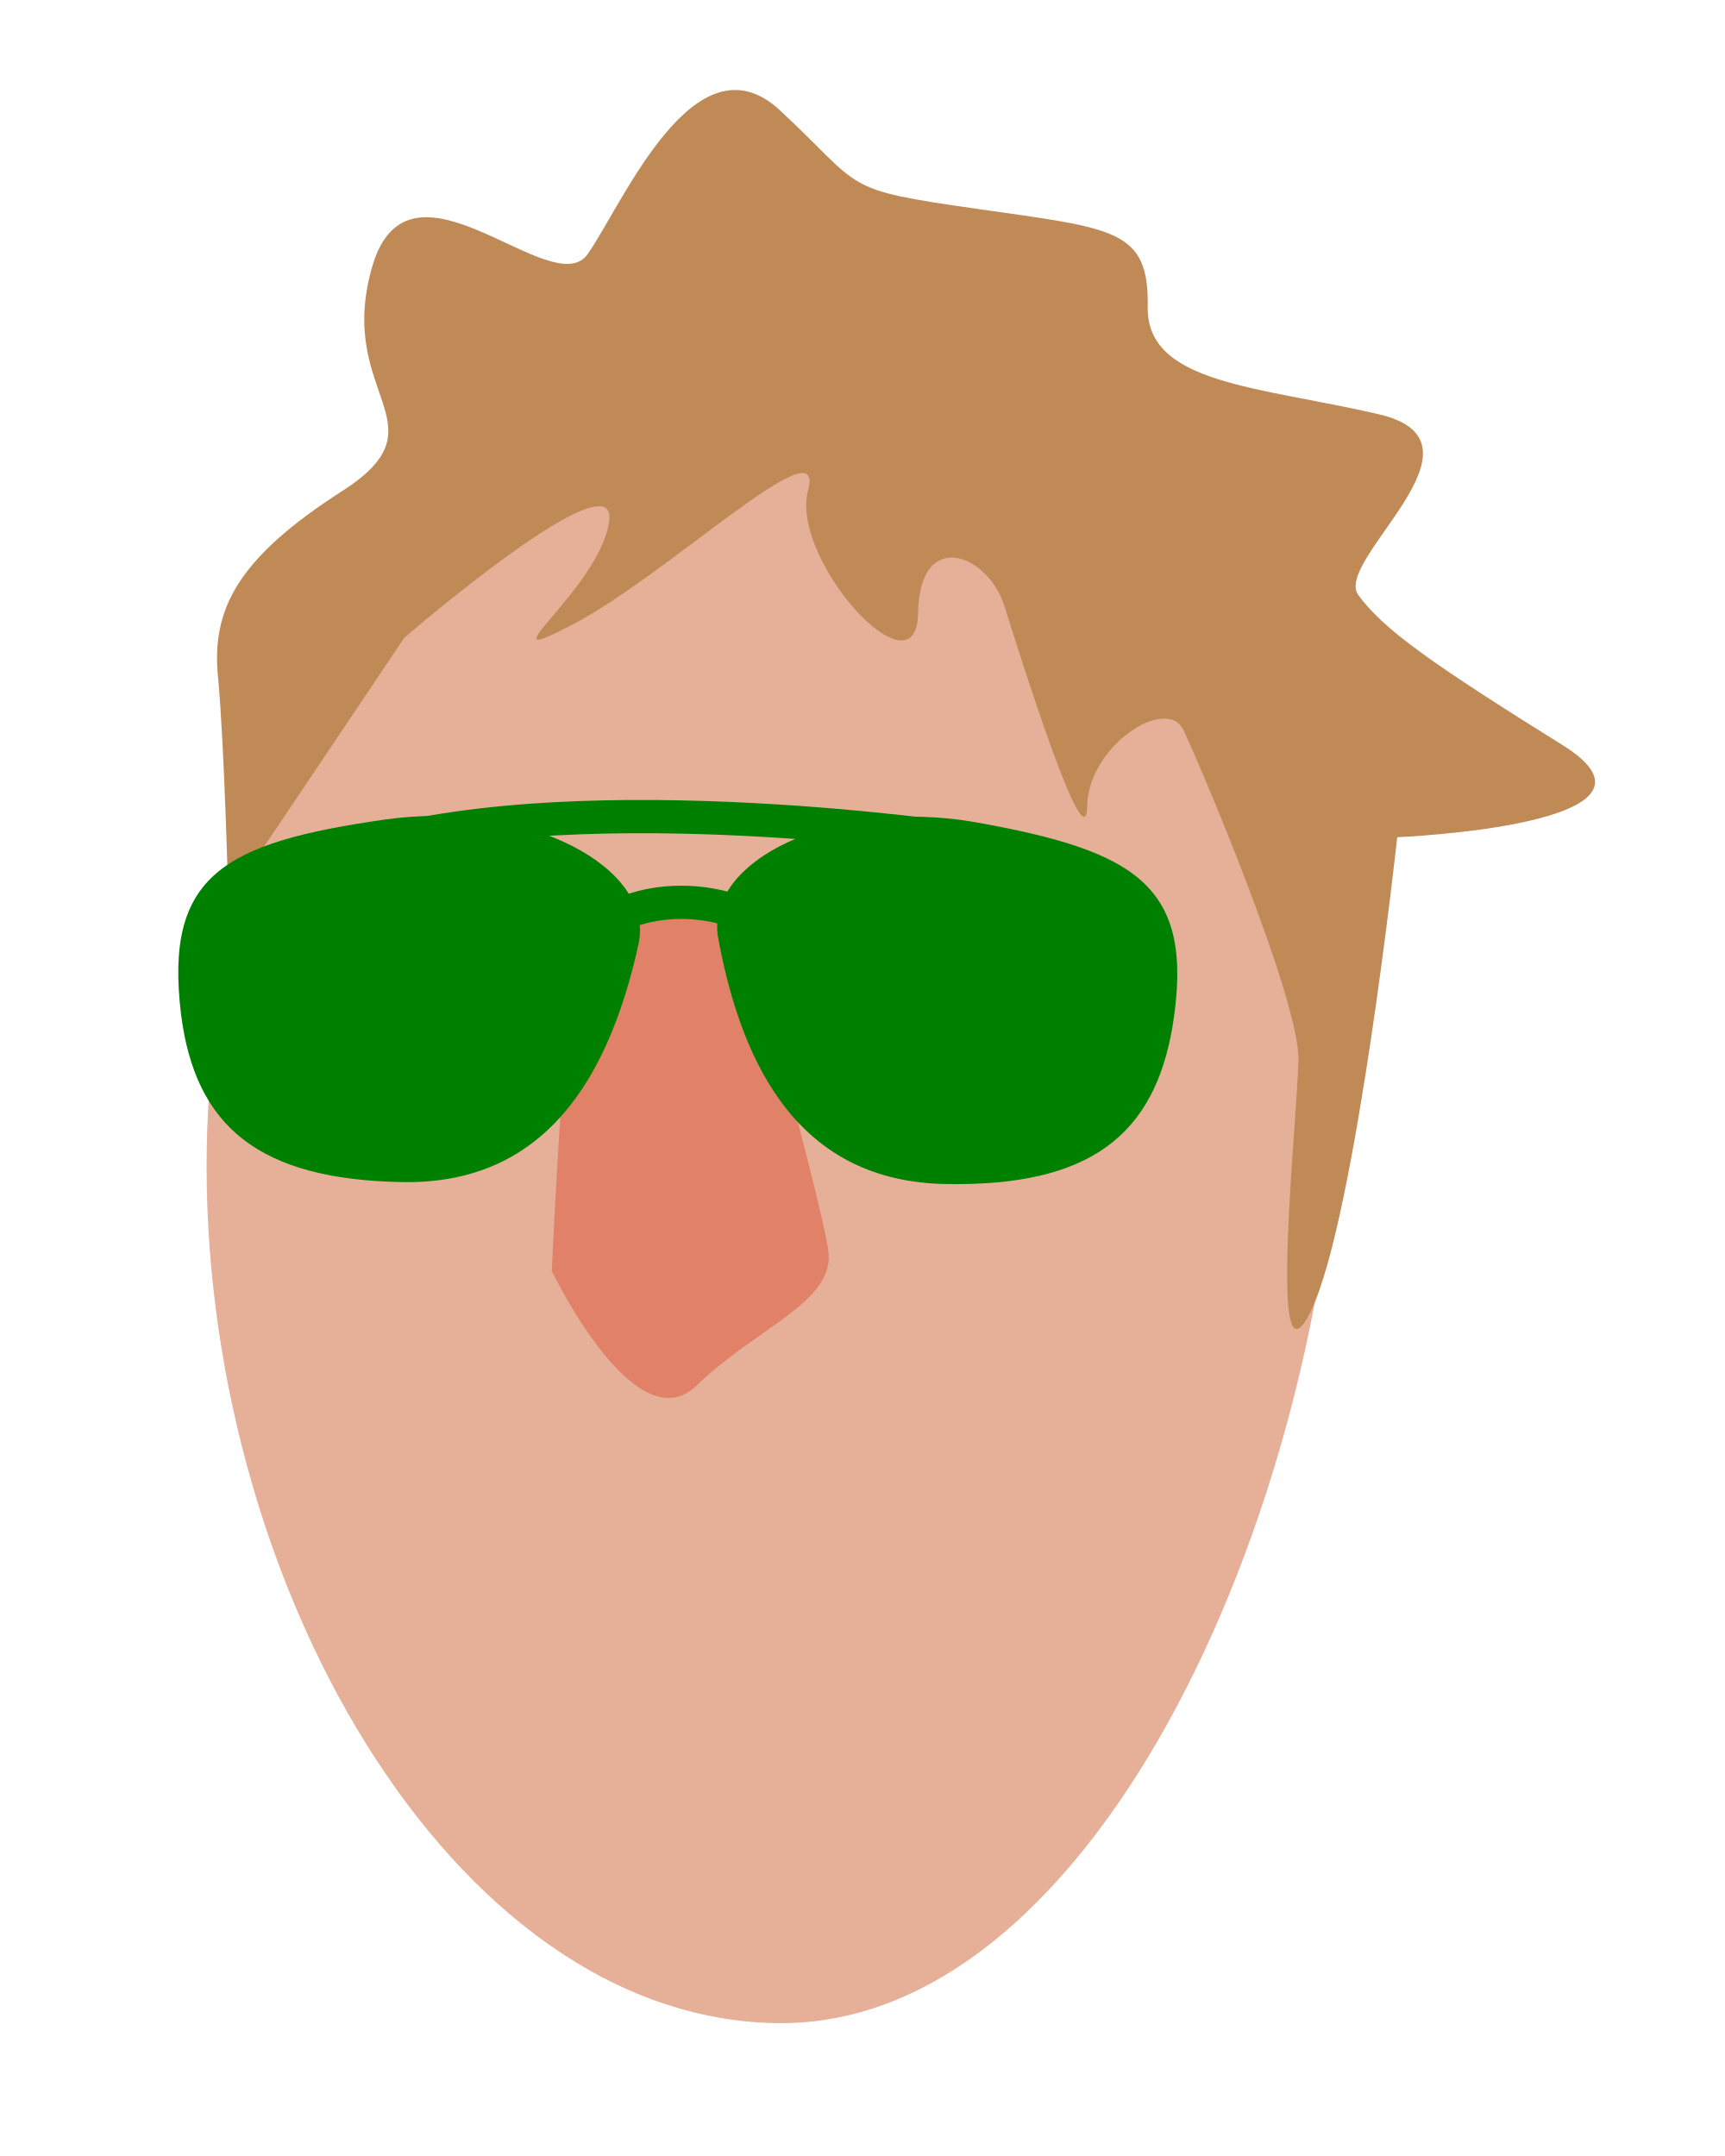
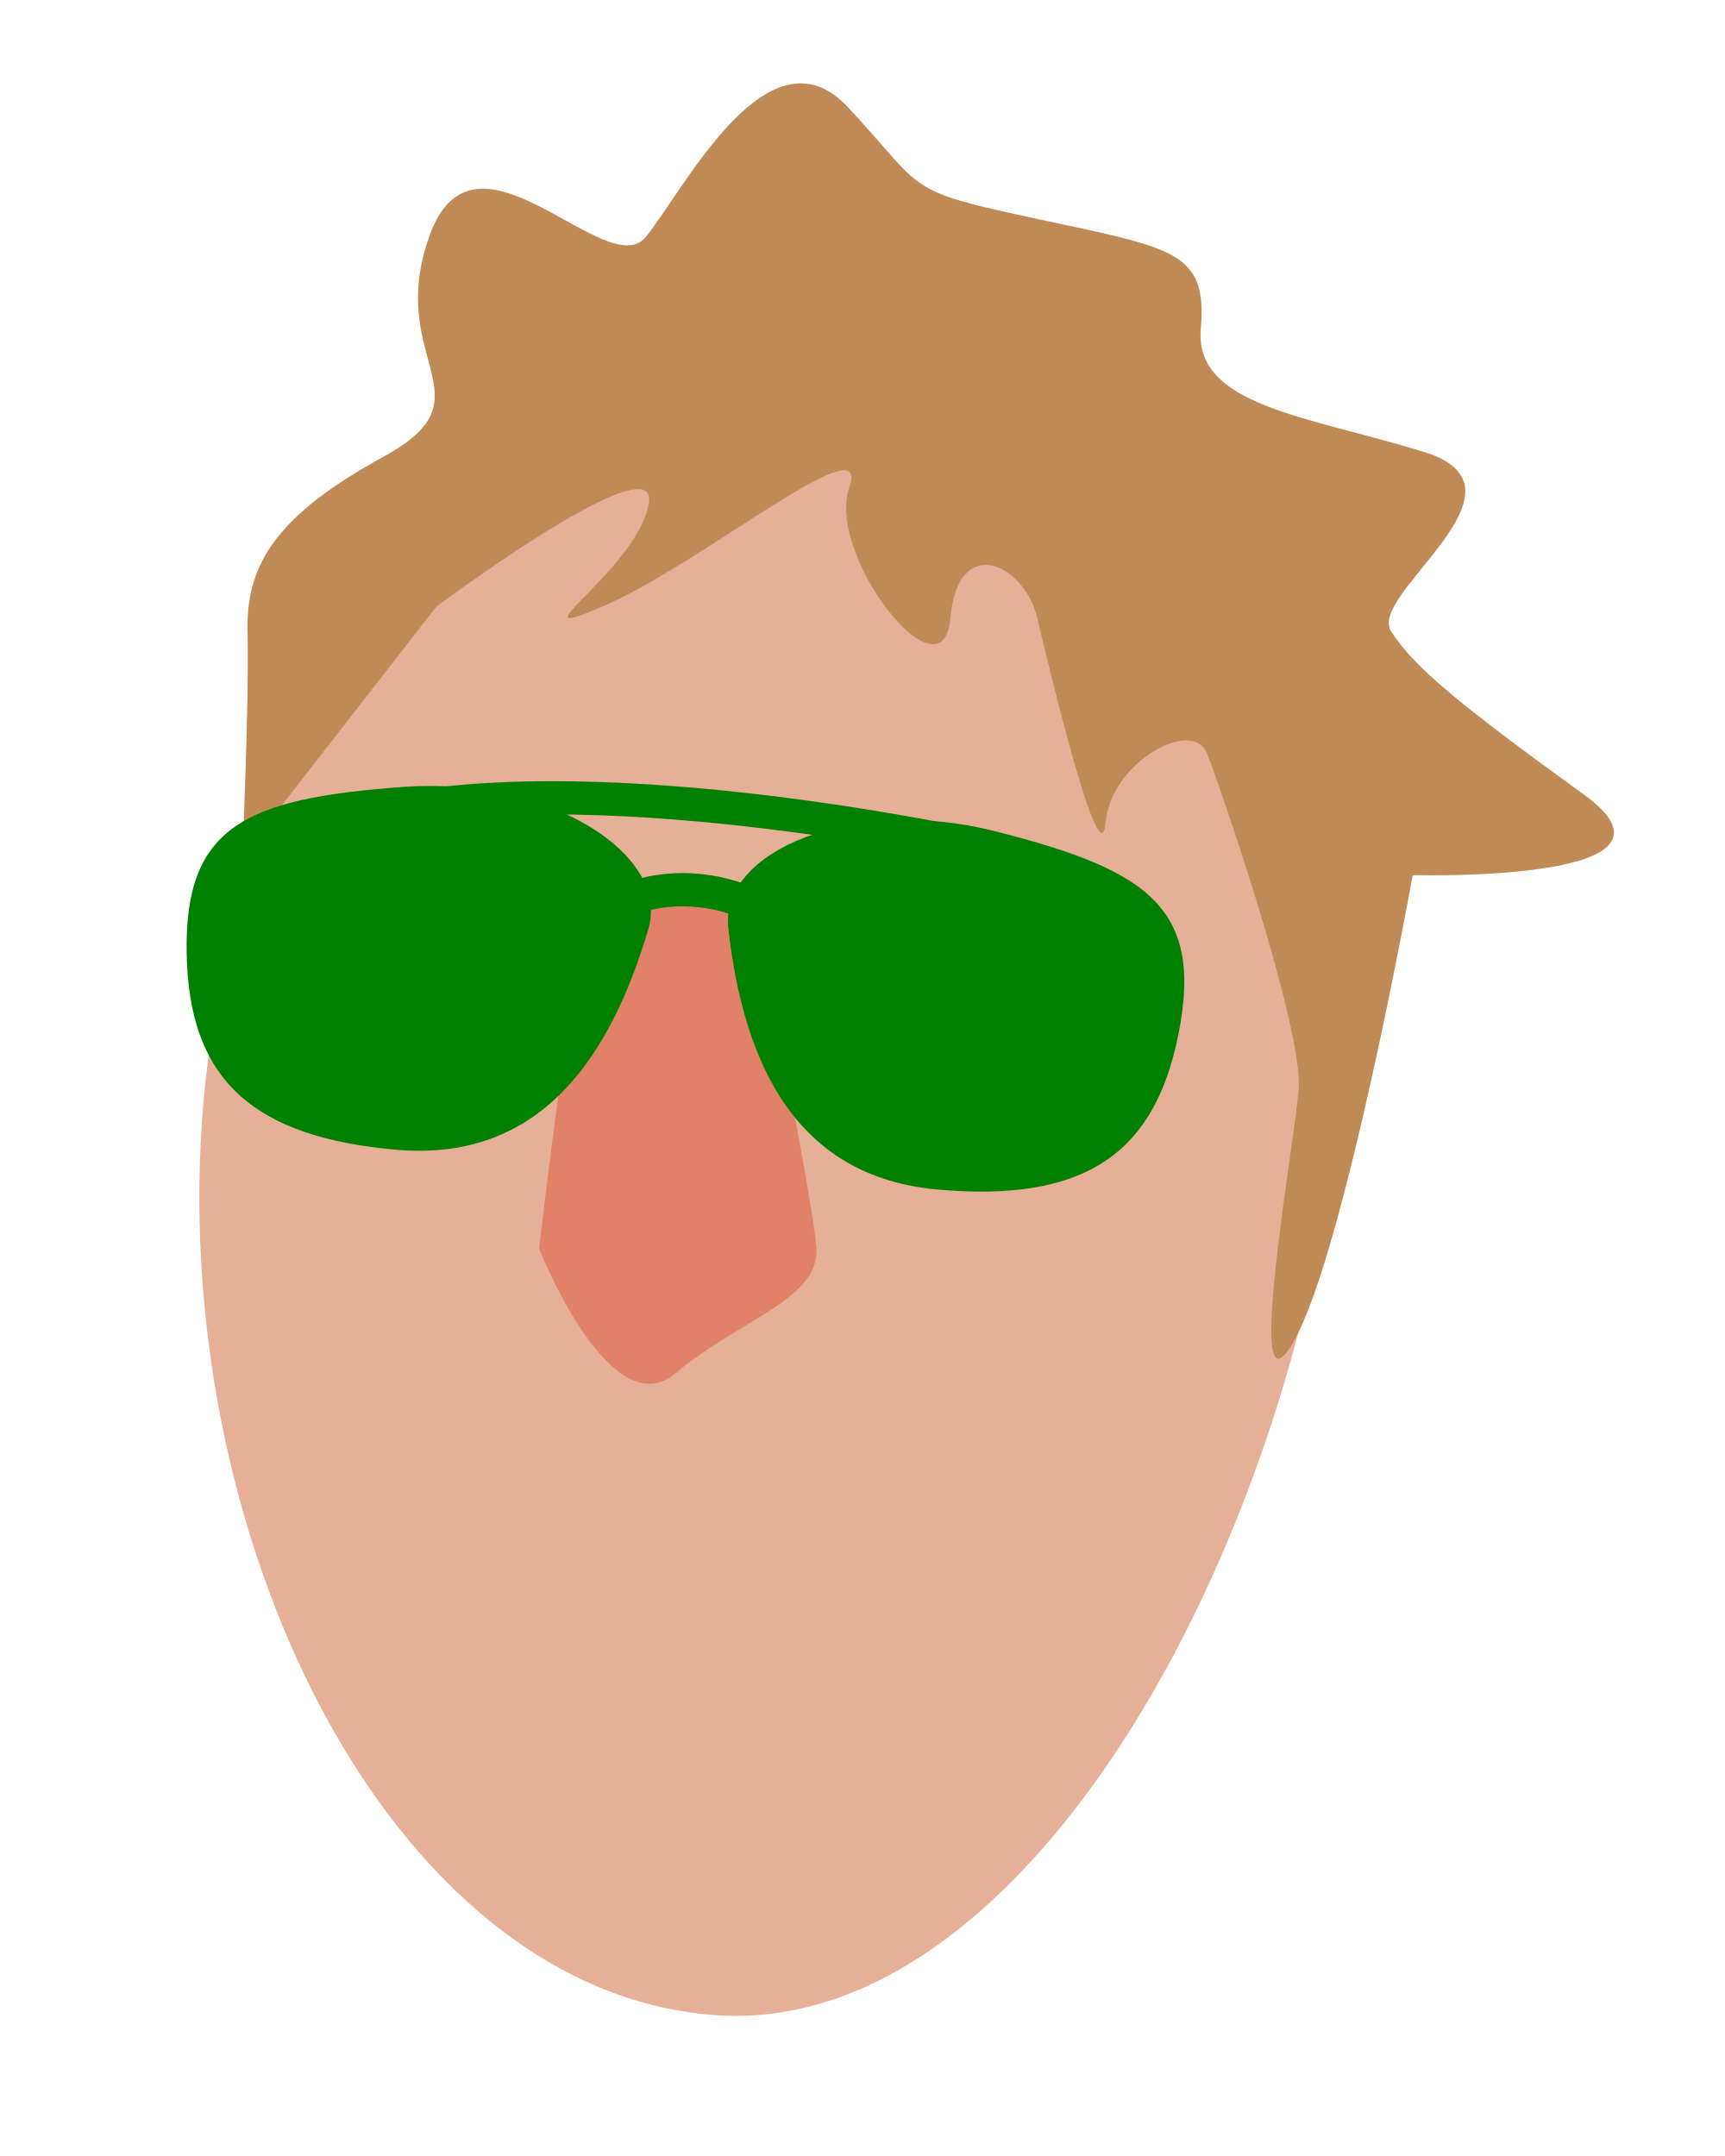
<svg xmlns="http://www.w3.org/2000/svg" version="1.1" id="Layer_1" x="0px" y="0px" viewBox="0 0 160 200" style="enable-background:new 0 0 160 200;" xml:space="preserve" fill="red">
  <style type="text/css">
 .st0{fill:#E5AF98;} /* skin */
  .st7{fill:#E08168;} /* nose */
	.st8{fill:#BF8A55;} /* hair */
  .st9{fill:#008000;} /* glasses */
  .st10{fill:none;stroke:#008000;stroke-width:3.084;stroke-miterlimit:10;} /* glasses */
</style>
-   <g transform="rotate(1 80 100)">
+   <g transform="rotate(5 80 100)">
    <g transform="translate(-835 -90)">
      <path class="st0" d="M959.3,187.6c0,39.9-20.6,90.2-50.8,90.2s-54.2-40.4-54.2-80.3s24.5-72.2,54.7-72.2   C939.2,125.3,959.3,147.7,959.3,187.6z" />
      <path class="st7" d="M888.9,175.6c-1.6,2.4-2.4,32.8-2.4,32.8s8,16,13.6,10.4c5.6-5.6,12.8-8,12-12.8s-8.8-32-8.8-32L888.9,175.6z" />
      <path class="st8" d="M855.9,174.5l15.9-24.6c0,0,19.6-17.5,18.8-11.1c-0.8,6.4-12,14.4-3.2,9.6c8.8-4.8,23.2-19.2,21.6-12.8   c-1.6,6.4,10.4,19.2,10.4,11.2s6.4-5.6,8-0.8c1.6,4.8,8,24,8,18.4c0-5.6,7.2-10.4,8.8-7.2s11.2,24.8,11.2,30.4   c0,5.6-2.4,32,1.6,23.2s7.2-44,7.2-44s27.2-1.6,15.2-8.8s-16.8-10.4-19.2-13.6c-2.4-3.2,12.8-14.4,1.6-16.8   c-11.2-2.4-21.6-2.4-21.6-9.6c0-7.2-3.2-7.2-16-8.8c-12.8-1.6-10.4-1.6-18.4-8.8s-14.4,8.8-17.6,13.6c-3.2,4.8-16.8-10.4-20,1.6   s7.2,14.4-2.4,20.8c-9.6,6.4-12,11.2-11.2,17.6C855.3,160.4,855.9,174.5,855.9,174.5z" />
      <g>
        <path class="st9" d="M894,178c-2.5,12.3-8.2,22.4-21.5,22.4c-13.3,0-19.3-4.8-20.8-15.2c-1.8-12.9,3.7-16,18.6-18.4    C883.4,164.7,895.5,170.8,894,178z" />
        <path class="st9" d="M901.4,177.3c2.5,12.3,8.2,22.4,21.5,22.4c13.3,0,19.3-4.8,20.8-15.2c1.8-12.9-3.7-16-18.6-18.4    C912,164,899.9,170.1,901.4,177.3z" />
        <path class="st10" d="M926.3,168c0,0-34.2-4.8-55.7,0.8" />
        <path class="st10" d="M890.3,177.2c0-1.9,8.2-5.7,16.3-0.8" />
      </g>
    </g>
  </g>
</svg>
